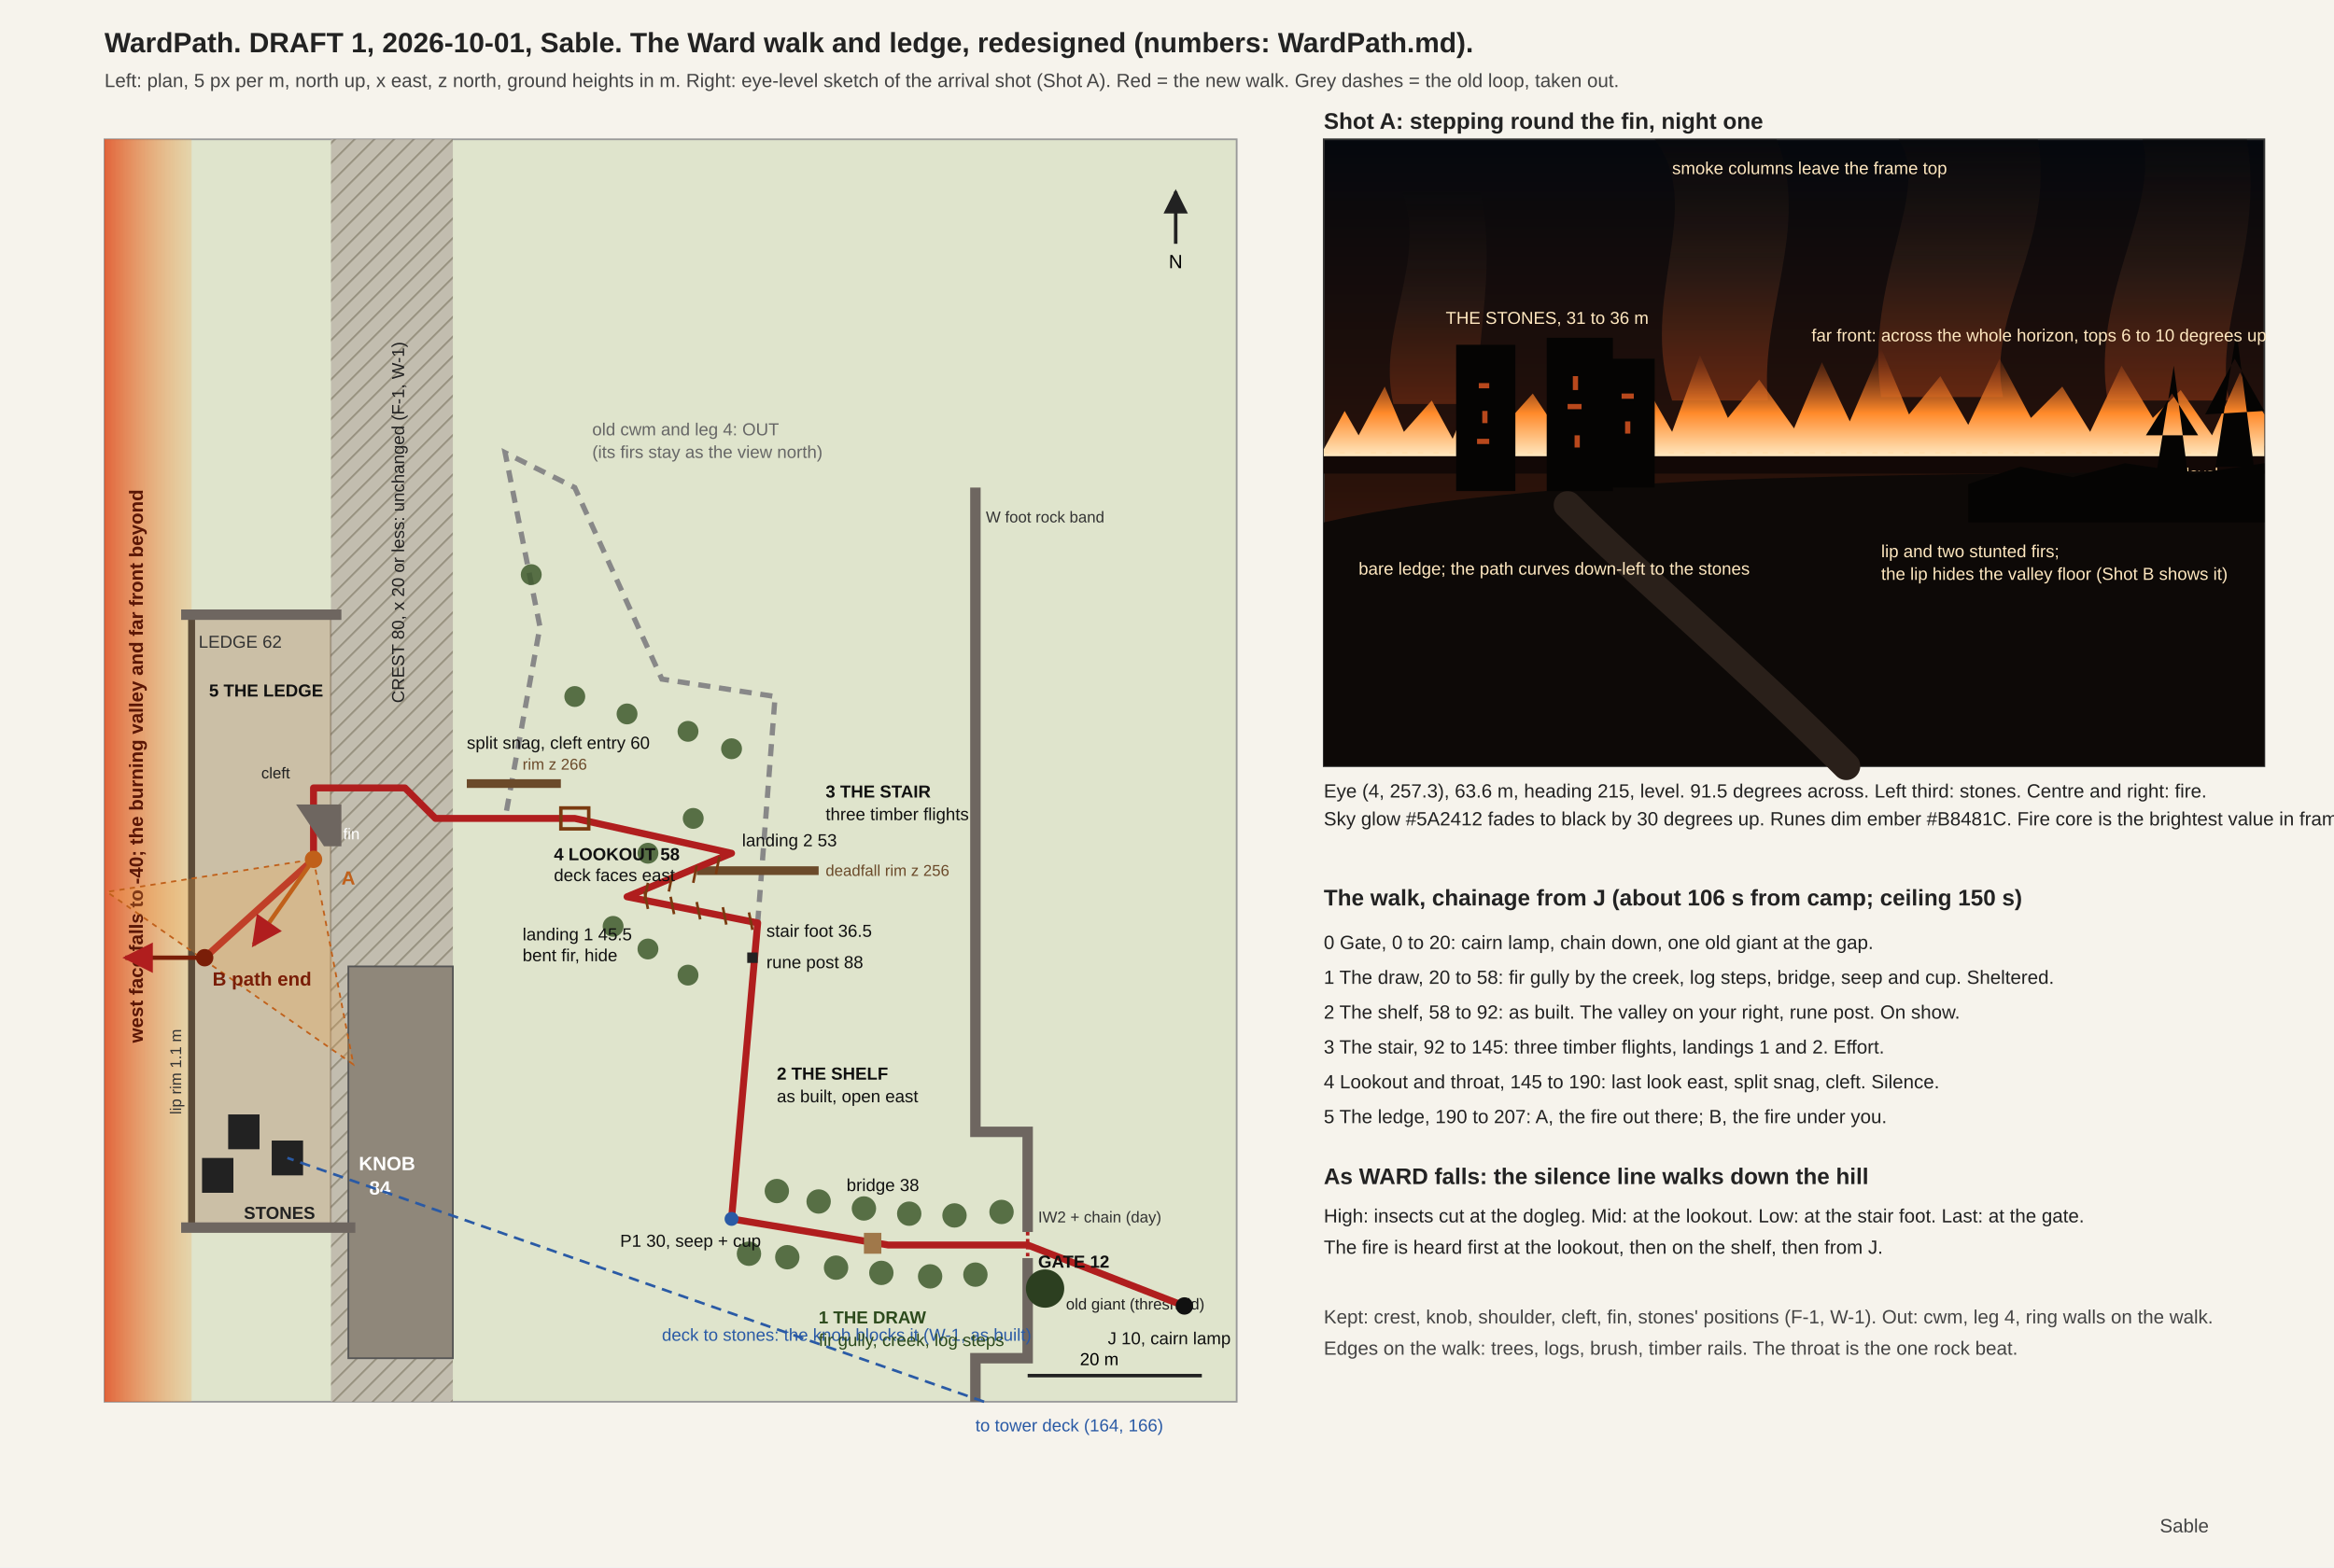
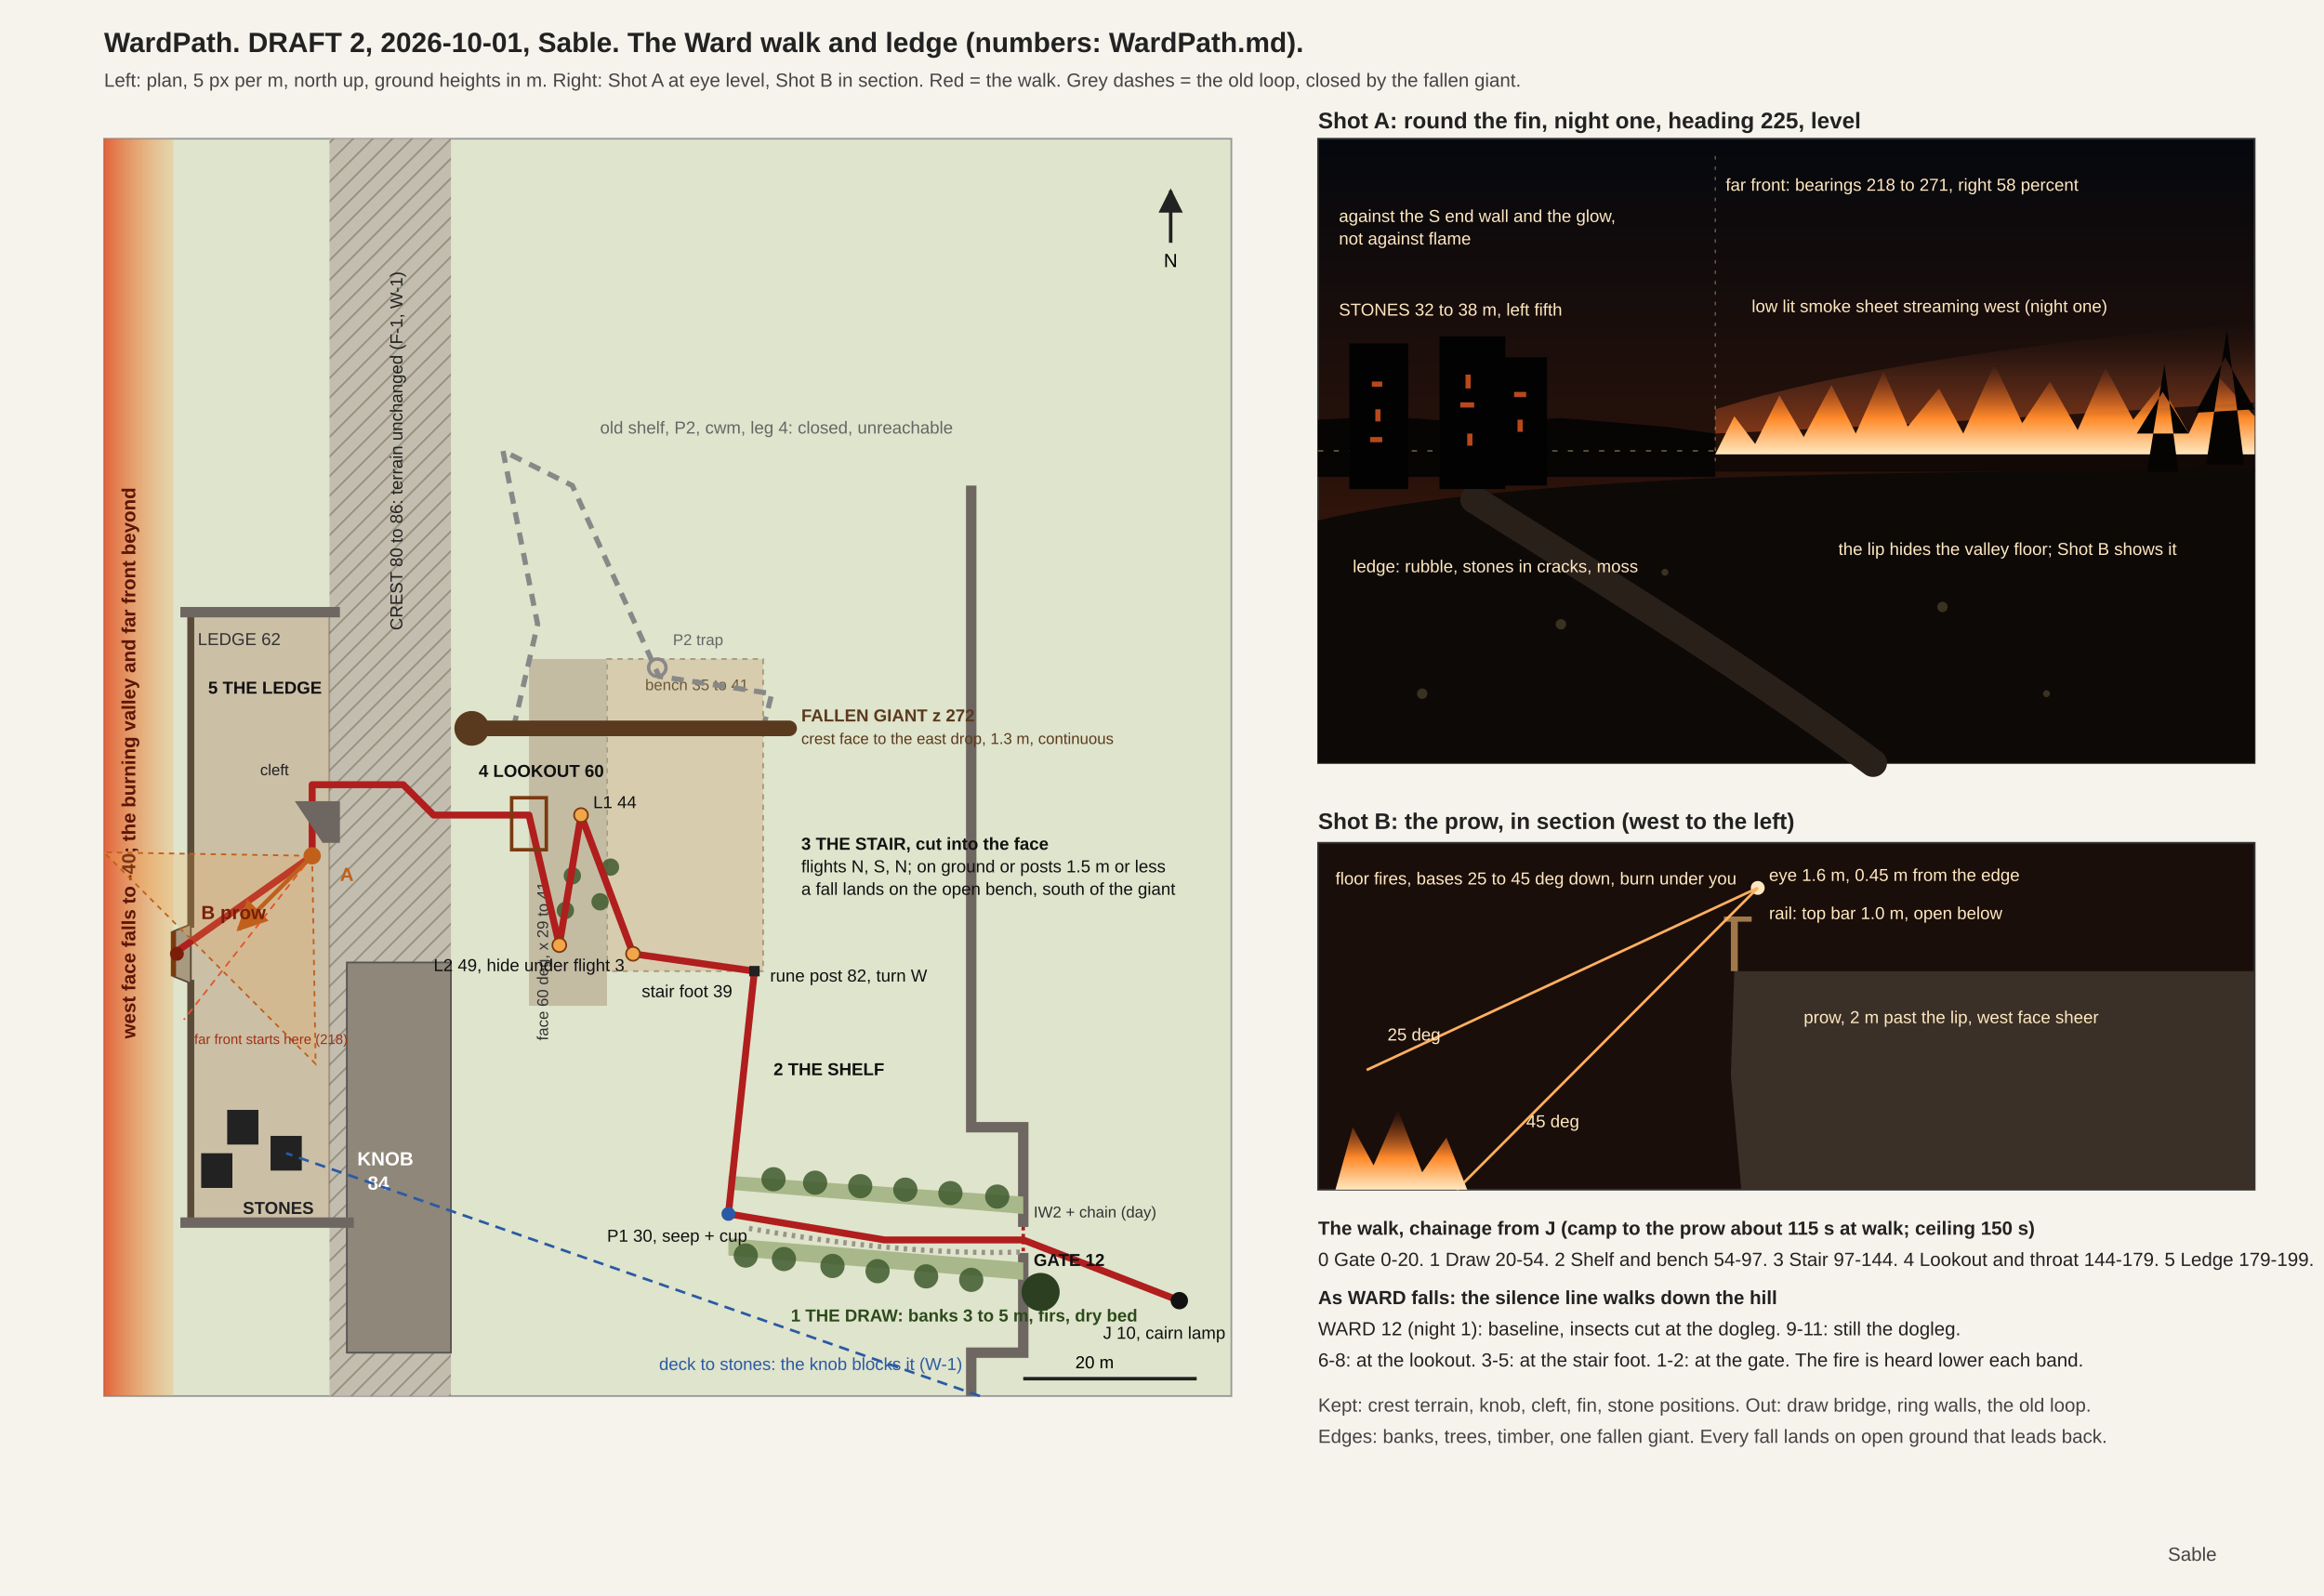
- <svg xmlns="http://www.w3.org/2000/svg" width="1340" height="900" viewBox="0 0 1340 900" font-family="Arial, Helvetica, sans-serif">
+ <svg xmlns="http://www.w3.org/2000/svg" width="1340" height="920" viewBox="0 0 1340 920" font-family="Arial, Helvetica, sans-serif">
  <defs>
    <linearGradient id="fireW" x1="0" y1="0" x2="1" y2="0">
      <stop offset="0" stop-color="#e2552a" stop-opacity="0.9" />
      <stop offset="1" stop-color="#f3a54a" stop-opacity="0.25" />
    </linearGradient>
    <linearGradient id="sky" x1="0" y1="1" x2="0" y2="0">
      <stop offset="0" stop-color="#5A2412" />
      <stop offset="0.45" stop-color="#2a120a" />
      <stop offset="1" stop-color="#05080D" />
    </linearGradient>
    <linearGradient id="flame" x1="0" y1="1" x2="0" y2="0">
      <stop offset="0" stop-color="#FFE8C0" />
      <stop offset="0.4" stop-color="#FF8A2A" />
      <stop offset="1" stop-color="#B8481C" stop-opacity="0" />
    </linearGradient>
-     <linearGradient id="smoke" x1="0" y1="1" x2="0" y2="0">
-       <stop offset="0" stop-color="#6B2A12" />
-       <stop offset="0.5" stop-color="#2a1a14" />
-       <stop offset="1" stop-color="#0a0a0c" stop-opacity="0.6" />
+     <linearGradient id="sheet" x1="0" y1="1" x2="0" y2="0">
+       <stop offset="0" stop-color="#8a3a18" />
+       <stop offset="0.5" stop-color="#4a2416" />
+       <stop offset="1" stop-color="#1a0e0a" stop-opacity="0.3" />
    </linearGradient>
    <pattern id="locked" width="8" height="8" patternUnits="userSpaceOnUse" patternTransform="rotate(45)">
      <rect width="8" height="8" fill="#bdb6aa" />
      <line x1="0" y1="0" x2="0" y2="8" stroke="#8a8272" stroke-width="2" />
    </pattern>
    <marker id="arr" viewBox="0 0 10 10" refX="9" refY="5" markerWidth="7" markerHeight="7" orient="auto">
      <path d="M0,0 L10,5 L0,10 z" fill="#b01e1e" />
    </marker>
    <marker id="arrK" viewBox="0 0 10 10" refX="9" refY="5" markerWidth="7" markerHeight="7" orient="auto">
      <path d="M0,0 L10,5 L0,10 z" fill="#222" />
    </marker>
+     <marker id="arrO" viewBox="0 0 10 10" refX="9" refY="5" markerWidth="7" markerHeight="7" orient="auto">
+       <path d="M0,0 L10,5 L0,10 z" fill="#c0601a" />
+     </marker>
  </defs>
-   <rect x="0" y="0" width="1340" height="900" fill="#f6f3ec" />
-   <text x="60" y="30" font-size="16" font-weight="bold" fill="#222">WardPath. DRAFT 1, 2026-10-01, Sable. The Ward walk and ledge, redesigned (numbers: WardPath.md).</text>
-   <text x="60" y="50" font-size="11" fill="#444">Left: plan, 5 px per m, north up, x east, z north, ground heights in m. Right: eye-level sketch of the arrival shot (Shot A). Red = the new walk. Grey dashes = the old loop, taken out.</text>
+   <rect x="0" y="0" width="1340" height="920" fill="#f6f3ec" />
+   <text x="60" y="30" font-size="16" font-weight="bold" fill="#222">WardPath. DRAFT 2, 2026-10-01, Sable. The Ward walk and ledge (numbers: WardPath.md).</text>
+   <text x="60" y="50" font-size="11" fill="#444">Left: plan, 5 px per m, north up, ground heights in m. Right: Shot A at eye level, Shot B in section. Red = the walk. Grey dashes = the old loop, closed by the fallen giant.</text>
  <rect x="60" y="80" width="650" height="725" fill="#dfe4cc" stroke="#999" />
-   <rect x="60" y="80" width="50" height="725" fill="url(#fireW)" />
-   <text transform="translate(82,440) rotate(-90)" text-anchor="middle" font-size="11" font-weight="bold" fill="#5a1606">west face falls to -40; the burning valley and far front beyond</text>
+   <rect x="60" y="80" width="40" height="725" fill="url(#fireW)" />
+   <text transform="translate(78,440) rotate(-90)" text-anchor="middle" font-size="11" font-weight="bold" fill="#5a1606">west face falls to -40; the burning valley and far front beyond</text>
  <rect x="110" y="355" width="80" height="350" fill="#cbbfa6" stroke="#8a7a62" />
  <text x="114" y="372" font-size="10" fill="#333">LEDGE 62</text>
-   <line x1="110" y1="355" x2="110" y2="705" stroke="#5a4a38" stroke-width="4" />
-   <text transform="translate(104,640) rotate(-90)" font-size="9" fill="#333">lip rim 1.1 m</text>
+   <line x1="110" y1="355" x2="110" y2="535" stroke="#5a4a38" stroke-width="4" />
+   <line x1="110" y1="565" x2="110" y2="705" stroke="#5a4a38" stroke-width="4" />
+   <polygon points="110,533 100,537 100,563 110,567" fill="#a89a80" stroke="#5a4a38" />
+   <line x1="100" y1="537" x2="100" y2="563" stroke="#7a3a10" stroke-width="3" />
  <rect x="190" y="80" width="70" height="725" fill="url(#locked)" opacity="0.85" />
  <rect x="200" y="555" width="60" height="225" fill="#8f877a" stroke="#555" />
  <text x="206" y="672" font-size="11" font-weight="bold" fill="#fff">KNOB</text>
  <text x="212" y="686" font-size="11" font-weight="bold" fill="#fff">84</text>
-   <text transform="translate(232,300) rotate(-90)" text-anchor="middle" font-size="10" fill="#222">CREST 80, x 20 or less: unchanged (F-1, W-1)</text>
+   <text transform="translate(232,260) rotate(-90)" text-anchor="middle" font-size="10" fill="#222">CREST 80 to 86: terrain unchanged (F-1, W-1)</text>
  <rect x="104" y="350" width="92" height="6" fill="#6e6660" />
  <rect x="104" y="702" width="100" height="6" fill="#6e6660" />
  <polyline points="560,280 560,650 590,650 590,707.5" fill="none" stroke="#6e6660" stroke-width="6" />
  <polyline points="560,805 560,780 590,780 590,722.5" fill="none" stroke="#6e6660" stroke-width="6" />
  <line x1="590" y1="707.5" x2="590" y2="722.5" stroke="#b01e1e" stroke-width="2" stroke-dasharray="2,2" />
  <text x="596" y="702" font-size="9" fill="#333">IW2 + chain (day)</text>
-   <text x="566" y="300" font-size="9" fill="#333">W foot rock band</text>
-   <polyline points="435,530 445,400 380,390 330,280 290,260 310,360 290,470" fill="none" stroke="#888" stroke-width="3" stroke-dasharray="7,5" />
-   <text x="340" y="250" font-size="10" fill="#666">old cwm and leg 4: OUT</text>
-   <text x="340" y="263" font-size="10" fill="#666">(its firs stay as the view north)</text>
-   <line x1="400" y1="500" x2="470" y2="500" stroke="#6b4a2a" stroke-width="5" />
-   <text x="474" y="503" font-size="9" fill="#6b4a2a">deadfall rim z 256</text>
-   <line x1="268" y1="450" x2="322" y2="450" stroke="#6b4a2a" stroke-width="5" />
-   <text x="300" y="442" font-size="9" fill="#6b4a2a">rim z 266</text>
+   <rect x="350" y="380" width="90" height="180" fill="#d8ccae" stroke="#a8987a" stroke-dasharray="3,3" />
+   <text x="372" y="398" font-size="9" fill="#6a5a3a">bench 35 to 41</text>
+   <rect x="305" y="380" width="45" height="200" fill="#b8ab92" opacity="0.7" />
+   <text transform="translate(316,600) rotate(-90)" font-size="9" fill="#333">face 60 deg, x 29 to 41</text>
+   <polyline points="440,420 445,400 380,390 330,280 290,260 310,360 296,420" fill="none" stroke="#888" stroke-width="3" stroke-dasharray="7,5" />
+   <text x="346" y="250" font-size="10" fill="#666">old shelf, P2, cwm, leg 4: closed, unreachable</text>
+   <circle cx="379" cy="385" r="5" fill="none" stroke="#888" stroke-width="2" />
+   <text x="388" y="372" font-size="9" fill="#666">P2 trap</text>
+   <line x1="270" y1="420" x2="455" y2="420" stroke="#5a3a1e" stroke-width="9" stroke-linecap="round" />
+   <circle cx="272" cy="420" r="10" fill="#5a3a1e" />
+   <text x="462" y="416" font-size="10" font-weight="bold" fill="#5a3a1e">FALLEN GIANT z 272</text>
+   <text x="462" y="429" font-size="9" fill="#5a3a1e">crest face to the east drop, 1.3 m, continuous</text>
+   <path d="M590,700 L420,686 L420,678 L590,690 Z" fill="#a9b88a" />
+   <path d="M590,728 L420,714 L420,724 L590,738 Z" fill="#a9b88a" />
  <g fill="#3f5a2e" opacity="0.85">
-     <circle cx="575" cy="696" r="7" />
-     <circle cx="548" cy="698" r="7" />
-     <circle cx="522" cy="697" r="7" />
-     <circle cx="496" cy="694" r="7" />
-     <circle cx="470" cy="690" r="7" />
-     <circle cx="446" cy="684" r="7" />
-     <circle cx="560" cy="732" r="7" />
-     <circle cx="534" cy="733" r="7" />
-     <circle cx="506" cy="731" r="7" />
-     <circle cx="480" cy="728" r="7" />
-     <circle cx="452" cy="722" r="7" />
-     <circle cx="430" cy="720" r="7" />
-     <circle cx="372" cy="545" r="6" />
-     <circle cx="352" cy="532" r="6" />
-     <circle cx="395" cy="560" r="6" />
-     <circle cx="372" cy="490" r="6" />
-     <circle cx="398" cy="470" r="6" />
-     <circle cx="420" cy="430" r="6" />
-     <circle cx="395" cy="420" r="6" />
-     <circle cx="360" cy="410" r="6" />
-     <circle cx="330" cy="400" r="6" />
-     <circle cx="305" cy="330" r="6" />
-   </g>
-   <circle cx="600" cy="740" r="11" fill="#2c3f20" />
-   <text x="612" y="752" font-size="9" fill="#222">old giant (threshold)</text>
-   <polyline points="680,750 590,715 510,715 420,700 435,530 360,515 420,490 330,470 300,470 280,470 250,470 232.5,452.5 180,452.5 180,493.5 117.5,550" fill="none" stroke="#b01e1e" stroke-width="4" stroke-linejoin="round" />
-   <g stroke="#7a3a10" stroke-width="1.5">
-     <line x1="430" y1="524" x2="432" y2="534" />
-     <line x1="415" y1="521" x2="417" y2="531" />
-     <line x1="400" y1="518" x2="402" y2="528" />
-     <line x1="385" y1="515" x2="387" y2="525" />
-     <line x1="370" y1="512" x2="372" y2="522" />
-     <line x1="372" y1="507" x2="370" y2="517" />
-     <line x1="386" y1="502" x2="384" y2="512" />
-     <line x1="400" y1="497" x2="398" y2="507" />
-     <line x1="413" y1="492" x2="411" y2="502" />
+     <circle cx="575" cy="690" r="7" />
+     <circle cx="548" cy="688" r="7" />
+     <circle cx="522" cy="686" r="7" />
+     <circle cx="496" cy="684" r="7" />
+     <circle cx="470" cy="682" r="7" />
+     <circle cx="446" cy="680" r="7" />
+     <circle cx="560" cy="738" r="7" />
+     <circle cx="534" cy="736" r="7" />
+     <circle cx="506" cy="733" r="7" />
+     <circle cx="480" cy="730" r="7" />
+     <circle cx="452" cy="726" r="7" />
+     <circle cx="430" cy="724" r="7" />
+     <circle cx="352" cy="500" r="5" />
+     <circle cx="346" cy="520" r="5" />
+     <circle cx="330" cy="505" r="5" />
+     <circle cx="326" cy="525" r="5" />
+   </g>
+   <path d="M588,722 Q520,724 430,708" fill="none" stroke="#9a9488" stroke-width="3" stroke-dasharray="2,3" />
+   <circle cx="600" cy="745" r="11" fill="#2c3f20" />
+   <polyline points="680,750 590,715 510,715 420,700 435,560 365,550 335,470 322.5,545 305,470 287.5,470 280,470 250,470 232.5,452.5 180,452.5 180,493.5 100,550" fill="none" stroke="#b01e1e" stroke-width="4" stroke-linejoin="round" />
+   <rect x="295" y="460" width="20" height="30" fill="none" stroke="#7a3a10" stroke-width="2" />
+   <g fill="#f3a54a" stroke="#7a3a10">
+     <circle cx="365" cy="550" r="4" />
+     <circle cx="335" cy="470" r="4" />
+     <circle cx="322.5" cy="545" r="4" />
  </g>
  <polygon points="170,462 196,462 196,486 186,486" fill="#6e6660" />
  <text x="150" y="447" font-size="9" fill="#222">cleft</text>
-   <text x="197" y="482" font-size="9" fill="#fff">fin</text>
  <rect x="131" y="640" width="18" height="20" fill="#222" />
  <rect x="156" y="655" width="18" height="20" fill="#222" />
  <rect x="116" y="665" width="18" height="20" fill="#222" />
  <text x="140" y="700" font-size="10" font-weight="bold" fill="#222">STONES</text>
-   <polygon points="180,493.5 202.9,611.3 61.4,512.2" fill="#f3a54a" fill-opacity="0.25" stroke="#c0601a" stroke-dasharray="3,3" />
-   <line x1="180" y1="493.5" x2="145.6" y2="542.6" stroke="#c0601a" stroke-width="2.5" marker-end="url(#arr)" />
+   <polygon points="180,493.5 182,613.5 60,491.5" fill="#f3a54a" fill-opacity="0.22" stroke="#c0601a" stroke-dasharray="3,3" />
+   <line x1="180" y1="493.5" x2="137.6" y2="535.9" stroke="#c0601a" stroke-width="2.5" marker-end="url(#arrO)" />
+   <line x1="180" y1="493.5" x2="106" y2="588" stroke="#e2552a" stroke-width="1" stroke-dasharray="4,3" />
+   <text x="112" y="602" font-size="8" fill="#a03010">far front starts here (218)</text>
  <circle cx="180" cy="493.5" r="5" fill="#c0601a" />
  <text x="196" y="508" font-size="11" font-weight="bold" fill="#c0601a">A</text>
-   <circle cx="117.5" cy="550" r="5" fill="#7a1e08" />
-   <line x1="117.5" y1="550" x2="72" y2="550" stroke="#7a1e08" stroke-width="2.5" marker-end="url(#arr)" />
-   <text x="122" y="566" font-size="11" font-weight="bold" fill="#7a1e08">B path end</text>
+   <circle cx="102" cy="550" r="4" fill="#7a1e08" />
+   <text x="116" y="530" font-size="11" font-weight="bold" fill="#7a1e08">B prow</text>
  <line x1="565" y1="805" x2="165" y2="665" stroke="#2a5aa5" stroke-width="1.5" stroke-dasharray="6,4" />
-   <text x="380" y="770" font-size="10" fill="#2a5aa5">deck to stones: the knob blocks it (W-1, as built)</text>
-   <text x="560" y="822" font-size="10" fill="#2a5aa5">to tower deck (164, 166)</text>
+   <text x="380" y="790" font-size="10" fill="#2a5aa5">deck to stones: the knob blocks it (W-1)</text>
  <g font-size="10" fill="#111">
    <circle cx="680" cy="750" r="5" fill="#111" />
    <text x="636" y="772">J 10, cairn lamp</text>
-     <text x="596" y="728" font-weight="bold">GATE 12</text>
-     <text x="470" y="760" font-weight="bold" fill="#2c4a1c">1 THE DRAW</text>
-     <text x="470" y="773" fill="#2c4a1c">fir gully, creek, log steps</text>
-     <rect x="496" y="708" width="10" height="12" fill="#a0784a" />
-     <text x="486" y="684">bridge 38</text>
+     <text x="596" y="730" font-weight="bold">GATE 12</text>
+     <text x="456" y="762" font-weight="bold" fill="#2c4a1c">1 THE DRAW: banks 3 to 5 m, firs, dry bed</text>
    <circle cx="420" cy="700" r="4" fill="#2a5aa5" />
-     <text x="356" y="716">P1 30, seep + cup</text>
+     <text x="350" y="716">P1 30, seep + cup</text>
    <text x="446" y="620" font-weight="bold">2 THE SHELF</text>
-     <text x="446" y="633">as built, open east</text>
-     <rect x="429" y="547" width="6" height="6" fill="#222" />
-     <text x="440" y="556">rune post 88</text>
-     <text x="440" y="538">stair foot 36.5</text>
-     <text x="300" y="540">landing 1 45.5</text>
-     <text x="300" y="552">bent fir, hide</text>
-     <text x="426" y="486">landing 2 53</text>
-     <text x="474" y="458" font-weight="bold">3 THE STAIR</text>
-     <text x="474" y="471">three timber flights</text>
-     <rect x="322" y="464" width="16" height="12" fill="none" stroke="#7a3a10" stroke-width="2" />
-     <text x="318" y="494" font-weight="bold">4 LOOKOUT 58</text>
-     <text x="318" y="506">deck faces east</text>
-     <text x="268" y="430">split snag, cleft entry 60</text>
+     <rect x="432" y="557" width="6" height="6" fill="#222" />
+     <text x="444" y="566">rune post 82, turn W</text>
+     <text x="370" y="575">stair foot 39</text>
+     <text x="342" y="466">L1 44</text>
+     <text x="250" y="560">L2 49, hide under flight 3</text>
+     <text x="462" y="490" font-weight="bold">3 THE STAIR, cut into the face</text>
+     <text x="462" y="503">flights N, S, N; on ground or posts 1.5 m or less</text>
+     <text x="462" y="516">a fall lands on the open bench, south of the giant</text>
+     <text x="276" y="448" font-weight="bold">4 LOOKOUT 60</text>
    <text x="120" y="400" font-weight="bold">5 THE LEDGE</text>
  </g>
  <g transform="translate(675,110)">
    <line x1="0" y1="30" x2="0" y2="0" stroke="#222" stroke-width="2" marker-end="url(#arrK)" />
    <text x="-4" y="44" font-size="11">N</text>
  </g>
-   <line x1="590" y1="790" x2="690" y2="790" stroke="#222" stroke-width="2" />
-   <text x="620" y="784" font-size="10">20 m</text>
-   <text x="760" y="74" font-size="13" font-weight="bold" fill="#222">Shot A: stepping round the fin, night one</text>
+   <line x1="590" y1="795" x2="690" y2="795" stroke="#222" stroke-width="2" />
+   <text x="620" y="789" font-size="10">20 m</text>
+   <text x="760" y="74" font-size="13" font-weight="bold" fill="#222">Shot A: round the fin, night one, heading 225, level</text>
  <rect x="760" y="80" width="540" height="360" fill="url(#sky)" stroke="#333" />
-   <path d="M960,230 C940,170 980,120 950,80 L1020,80 C1040,130 1010,180 1015,230 Z" fill="url(#smoke)" opacity="0.9" />
-   <path d="M1080,228 C1070,160 1110,110 1090,80 L1170,80 C1180,140 1140,180 1150,228 Z" fill="url(#smoke)" opacity="0.9" />
-   <path d="M1210,230 C1200,170 1240,120 1230,80 L1290,80 C1300,140 1270,190 1280,230 Z" fill="url(#smoke)" opacity="0.85" />
-   <path d="M800,232 C790,190 820,150 805,110 L850,110 C860,160 845,200 850,232 Z" fill="url(#smoke)" opacity="0.7" />
-   <path d="M760,262 L820,255 L880,258 L950,252 L1030,256 L1110,250 L1190,255 L1260,252 L1300,256 L1300,272 L760,272 Z" fill="#120806" />
-   <path d="M760,258 L772,236 L780,250 L795,222 L806,248 L822,230 L834,252 L850,214 L862,246 L880,226 L896,250 L912,206 L926,244 L944,220 L960,248 L976,204 L992,240 L1010,218 L1030,246 L1046,208 L1062,242 L1080,200 L1096,238 L1114,216 L1130,244 L1148,206 L1166,240 L1184,222 L1200,248 L1218,210 L1236,240 L1252,224 L1270,250 L1286,214 L1300,238 L1300,262 L760,262 Z" fill="url(#flame)" />
+   <path d="M989,236 C1060,214 1150,200 1300,186 L1300,232 C1180,240 1080,246 989,250 Z" fill="url(#sheet)" opacity="0.9" />
+   <path d="M760,242 L800,240 L850,244 L900,241 L960,246 L989,250 L989,275 L760,275 Z" fill="#070504" />
+   <path d="M989,262 L1060,256 L1140,252 L1220,256 L1300,252 L1300,272 L989,272 Z" fill="#120806" />
+   <path d="M989,262 L1000,240 L1012,256 L1026,228 L1040,252 L1056,222 L1070,250 L1086,214 L1100,246 L1118,224 L1132,250 L1150,210 L1166,244 L1182,220 L1198,248 L1214,212 L1230,242 L1246,222 L1262,250 L1278,216 L1300,240 L1300,262 Z" fill="url(#flame)" />
  <line x1="760" y1="260" x2="1300" y2="260" stroke="#ffd59a" stroke-width="0.6" stroke-dasharray="3,6" opacity="0.6" />
-   <text x="1238" y="275" font-size="9" fill="#ffd59a">eye level</text>
+   <line x1="989" y1="90" x2="989" y2="270" stroke="#ffd59a" stroke-width="0.6" stroke-dasharray="2,4" opacity="0.5" />
  <path d="M760,300 C820,286 900,280 980,276 C1080,272 1180,272 1300,270 L1300,440 L760,440 Z" fill="#0d0907" />
-   <path d="M1060,440 C1000,380 940,330 900,290" fill="none" stroke="#2a201a" stroke-width="16" stroke-linecap="round" />
-   <path d="M1130,278 L1160,268 L1190,274 L1220,266 L1260,272 L1300,266 L1300,300 L1130,300 Z" fill="#050403" />
+   <path d="M1080,440 C1000,380 900,320 850,288" fill="none" stroke="#2a201a" stroke-width="16" stroke-linecap="round" />
+   <g fill="#3a3220">
+     <circle cx="900" cy="360" r="3" />
+     <circle cx="960" cy="330" r="2" />
+     <circle cx="1120" cy="350" r="3" />
+     <circle cx="1180" cy="400" r="2" />
+     <circle cx="820" cy="400" r="3" />
+   </g>
  <path d="M1238,272 L1248,210 L1256,272 Z M1232,250 L1262,250 L1247,226 Z" fill="#050403" />
  <path d="M1272,268 L1284,190 L1294,268 Z M1266,238 L1300,236 L1283,206 Z" fill="#050403" />
-   <rect x="836" y="198" width="34" height="84" fill="#050403" />
-   <rect x="888" y="194" width="38" height="88" fill="#050403" />
-   <rect x="920" y="206" width="30" height="74" fill="#050403" />
+   <rect x="778" y="198" width="34" height="84" fill="#020202" />
+   <rect x="830" y="194" width="38" height="88" fill="#020202" />
+   <rect x="862" y="206" width="30" height="74" fill="#020202" />
  <g fill="#B8481C">
-     <rect x="849" y="220" width="6" height="3" />
-     <rect x="851" y="236" width="3" height="7" />
-     <rect x="848" y="252" width="7" height="3" />
-     <rect x="903" y="216" width="3" height="8" />
-     <rect x="900" y="232" width="8" height="3" />
-     <rect x="904" y="250" width="3" height="7" />
-     <rect x="931" y="226" width="7" height="3" />
-     <rect x="933" y="242" width="3" height="7" />
+     <rect x="791" y="220" width="6" height="3" />
+     <rect x="793" y="236" width="3" height="7" />
+     <rect x="790" y="252" width="7" height="3" />
+     <rect x="845" y="216" width="3" height="8" />
+     <rect x="842" y="232" width="8" height="3" />
+     <rect x="846" y="250" width="3" height="7" />
+     <rect x="873" y="226" width="7" height="3" />
+     <rect x="875" y="242" width="3" height="7" />
  </g>
  <g font-size="10" fill="#ffe8c0">
-     <text x="830" y="186">THE STONES, 31 to 36 m</text>
-     <text x="1040" y="196">far front: across the whole horizon, tops 6 to 10 degrees up</text>
-     <text x="960" y="100">smoke columns leave the frame top</text>
-     <text x="780" y="330">bare ledge; the path curves down-left to the stones</text>
-     <text x="1080" y="320">lip and two stunted firs;</text>
-     <text x="1080" y="333">the lip hides the valley floor (Shot B shows it)</text>
-   </g>
-   <text x="760" y="458" font-size="11" fill="#222">Eye (4, 257.3), 63.6 m, heading 215, level. 91.5 degrees across. Left third: stones. Centre and right: fire.</text>
-   <text x="760" y="474" font-size="11" fill="#222">Sky glow #5A2412 fades to black by 30 degrees up. Runes dim ember #B8481C. Fire core is the brightest value in frame.</text>
-   <text x="760" y="520" font-size="13" font-weight="bold" fill="#222">The walk, chainage from J (about 106 s from camp; ceiling 150 s)</text>
+     <text x="772" y="182">STONES 32 to 38 m, left fifth</text>
+     <text x="772" y="128">against the S end wall and the glow,</text>
+     <text x="772" y="141">not against flame</text>
+     <text x="995" y="110">far front: bearings 218 to 271, right 58 percent</text>
+     <text x="1010" y="180">low lit smoke sheet streaming west (night one)</text>
+     <text x="780" y="330">ledge: rubble, stones in cracks, moss</text>
+     <text x="1060" y="320">the lip hides the valley floor; Shot B shows it</text>
+   </g>
+   <text x="760" y="478" font-size="13" font-weight="bold" fill="#222">Shot B: the prow, in section (west to the left)</text>
+   <rect x="760" y="486" width="540" height="200" fill="#1a0e0a" stroke="#333" />
+   <path d="M1000,560 L1300,560 L1300,686 L1004,686 L998,620 Z" fill="#3a3028" />
+   <line x1="1000" y1="530" x2="1000" y2="560" stroke="#a0784a" stroke-width="4" />
+   <line x1="994" y1="530" x2="1010" y2="530" stroke="#a0784a" stroke-width="3" />
+   <circle cx="1013.5" cy="512" r="4" fill="#ffe8c0" />
+   <line x1="1013.5" y1="512" x2="788" y2="617" stroke="#ffb060" stroke-width="1.5" />
+   <line x1="1013.5" y1="512" x2="840" y2="686" stroke="#ffb060" stroke-width="1.5" />
+   <path d="M770,686 L780,650 L792,672 L806,640 L820,676 L834,656 L846,686 Z" fill="url(#flame)" />
+   <g font-size="10" fill="#ffe8c0">
+     <text x="1020" y="508">eye 1.6 m, 0.45 m from the edge</text>
+     <text x="1020" y="530">rail: top bar 1.0 m, open below</text>
+     <text x="1040" y="590">prow, 2 m past the lip, west face sheer</text>
+     <text x="800" y="600">25 deg</text>
+     <text x="880" y="650">45 deg</text>
+     <text x="770" y="510">floor fires, bases 25 to 45 deg down, burn under you</text>
+   </g>
  <g font-size="11" fill="#222">
-     <text x="760" y="545">0  Gate, 0 to 20: cairn lamp, chain down, one old giant at the gap.</text>
-     <text x="760" y="565">1  The draw, 20 to 58: fir gully by the creek, log steps, bridge, seep and cup. Sheltered.</text>
-     <text x="760" y="585">2  The shelf, 58 to 92: as built. The valley on your right, rune post. On show.</text>
-     <text x="760" y="605">3  The stair, 92 to 145: three timber flights, landings 1 and 2. Effort.</text>
-     <text x="760" y="625">4  Lookout and throat, 145 to 190: last look east, split snag, cleft. Silence.</text>
-     <text x="760" y="645">5  The ledge, 190 to 207: A, the fire out there; B, the fire under you.</text>
-   </g>
-   <text x="760" y="680" font-size="13" font-weight="bold" fill="#222">As WARD falls: the silence line walks down the hill</text>
-   <g font-size="11" fill="#222">
-     <text x="760" y="702">High: insects cut at the dogleg.   Mid: at the lookout.   Low: at the stair foot.   Last: at the gate.</text>
-     <text x="760" y="720">The fire is heard first at the lookout, then on the shelf, then from J.</text>
-   </g>
-   <text x="760" y="760" font-size="11" fill="#444">Kept: crest, knob, shoulder, cleft, fin, stones' positions (F-1, W-1). Out: cwm, leg 4, ring walls on the walk.</text>
-   <text x="760" y="778" font-size="11" fill="#444">Edges on the walk: trees, logs, brush, timber rails. The throat is the one rock beat.</text>
-   <text x="1240" y="880" font-size="11" fill="#444">Sable</text>
+     <text x="760" y="712" font-weight="bold">The walk, chainage from J (camp to the prow about 115 s at walk; ceiling 150 s)</text>
+     <text x="760" y="730">0 Gate 0-20. 1 Draw 20-54. 2 Shelf and bench 54-97. 3 Stair 97-144. 4 Lookout and throat 144-179. 5 Ledge 179-199.</text>
+     <text x="760" y="752" font-weight="bold">As WARD falls: the silence line walks down the hill</text>
+     <text x="760" y="770">WARD 12 (night 1): baseline, insects cut at the dogleg. 9-11: still the dogleg.</text>
+     <text x="760" y="788">6-8: at the lookout. 3-5: at the stair foot. 1-2: at the gate. The fire is heard lower each band.</text>
+     <text x="760" y="814" fill="#444">Kept: crest terrain, knob, cleft, fin, stone positions. Out: draw bridge, ring walls, the old loop.</text>
+     <text x="760" y="832" fill="#444">Edges: banks, trees, timber, one fallen giant. Every fall lands on open ground that leads back.</text>
+   </g>
+   <text x="1250" y="900" font-size="11" fill="#444">Sable</text>
</svg>
